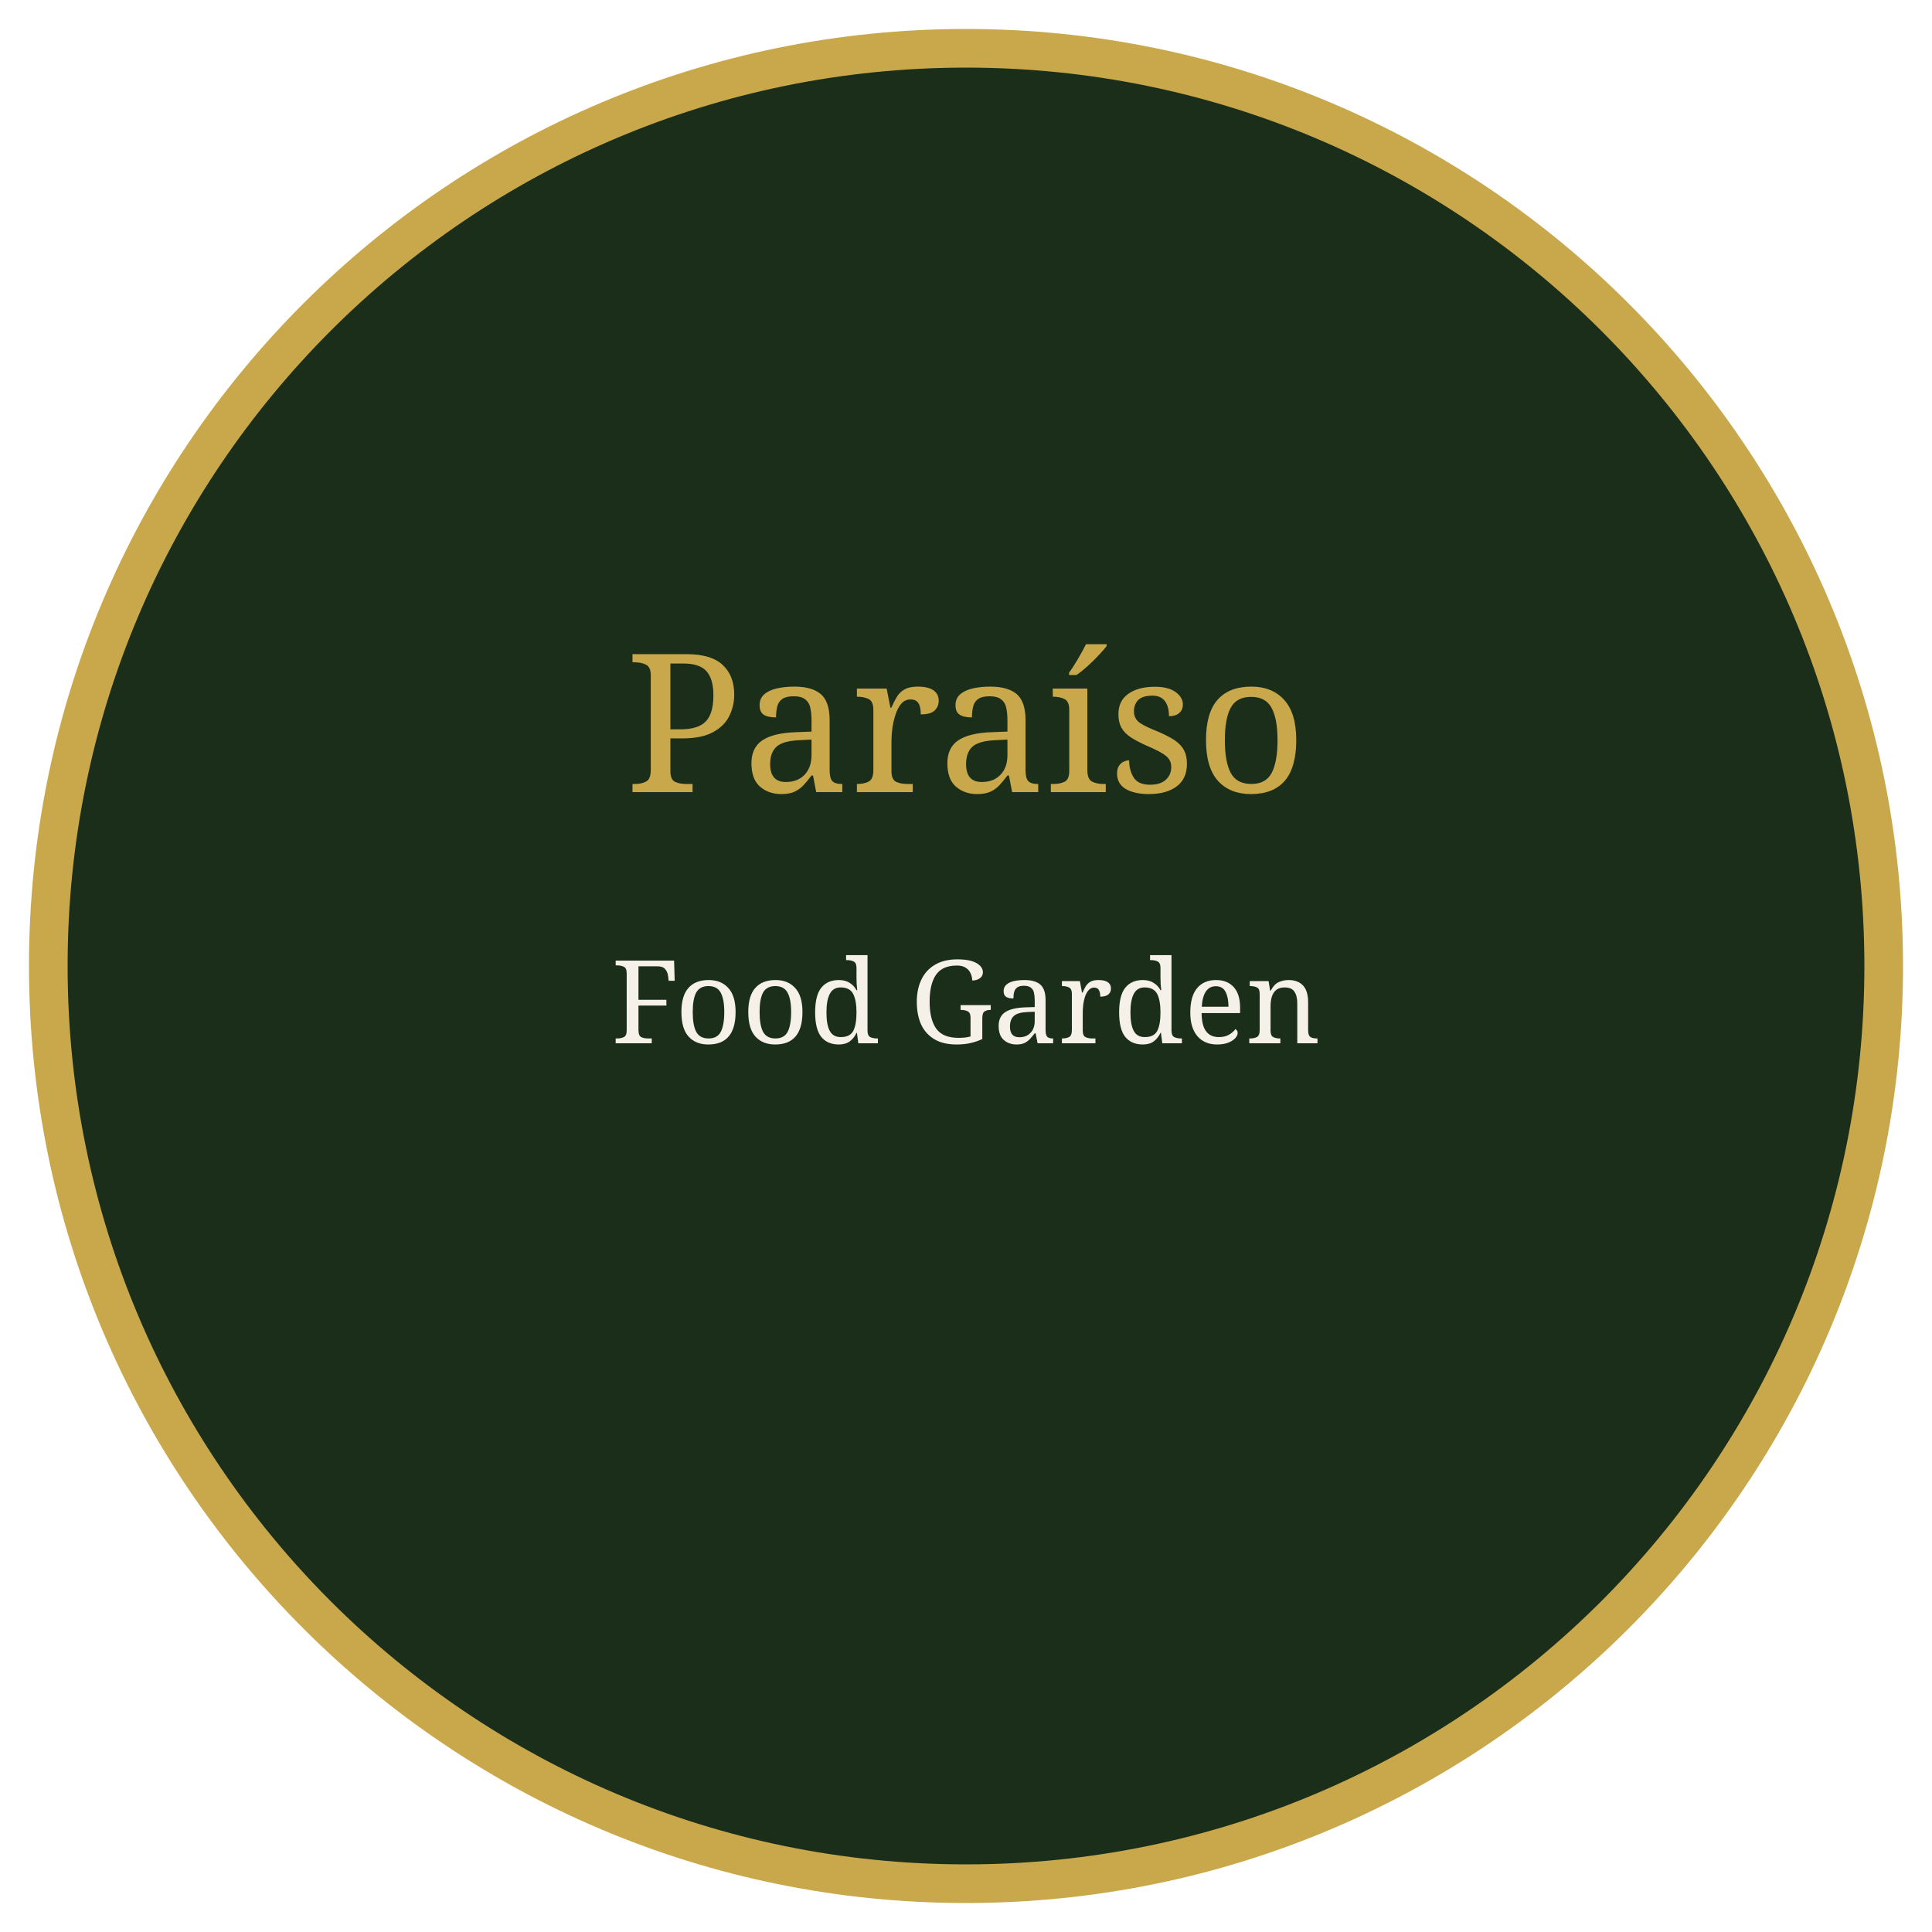
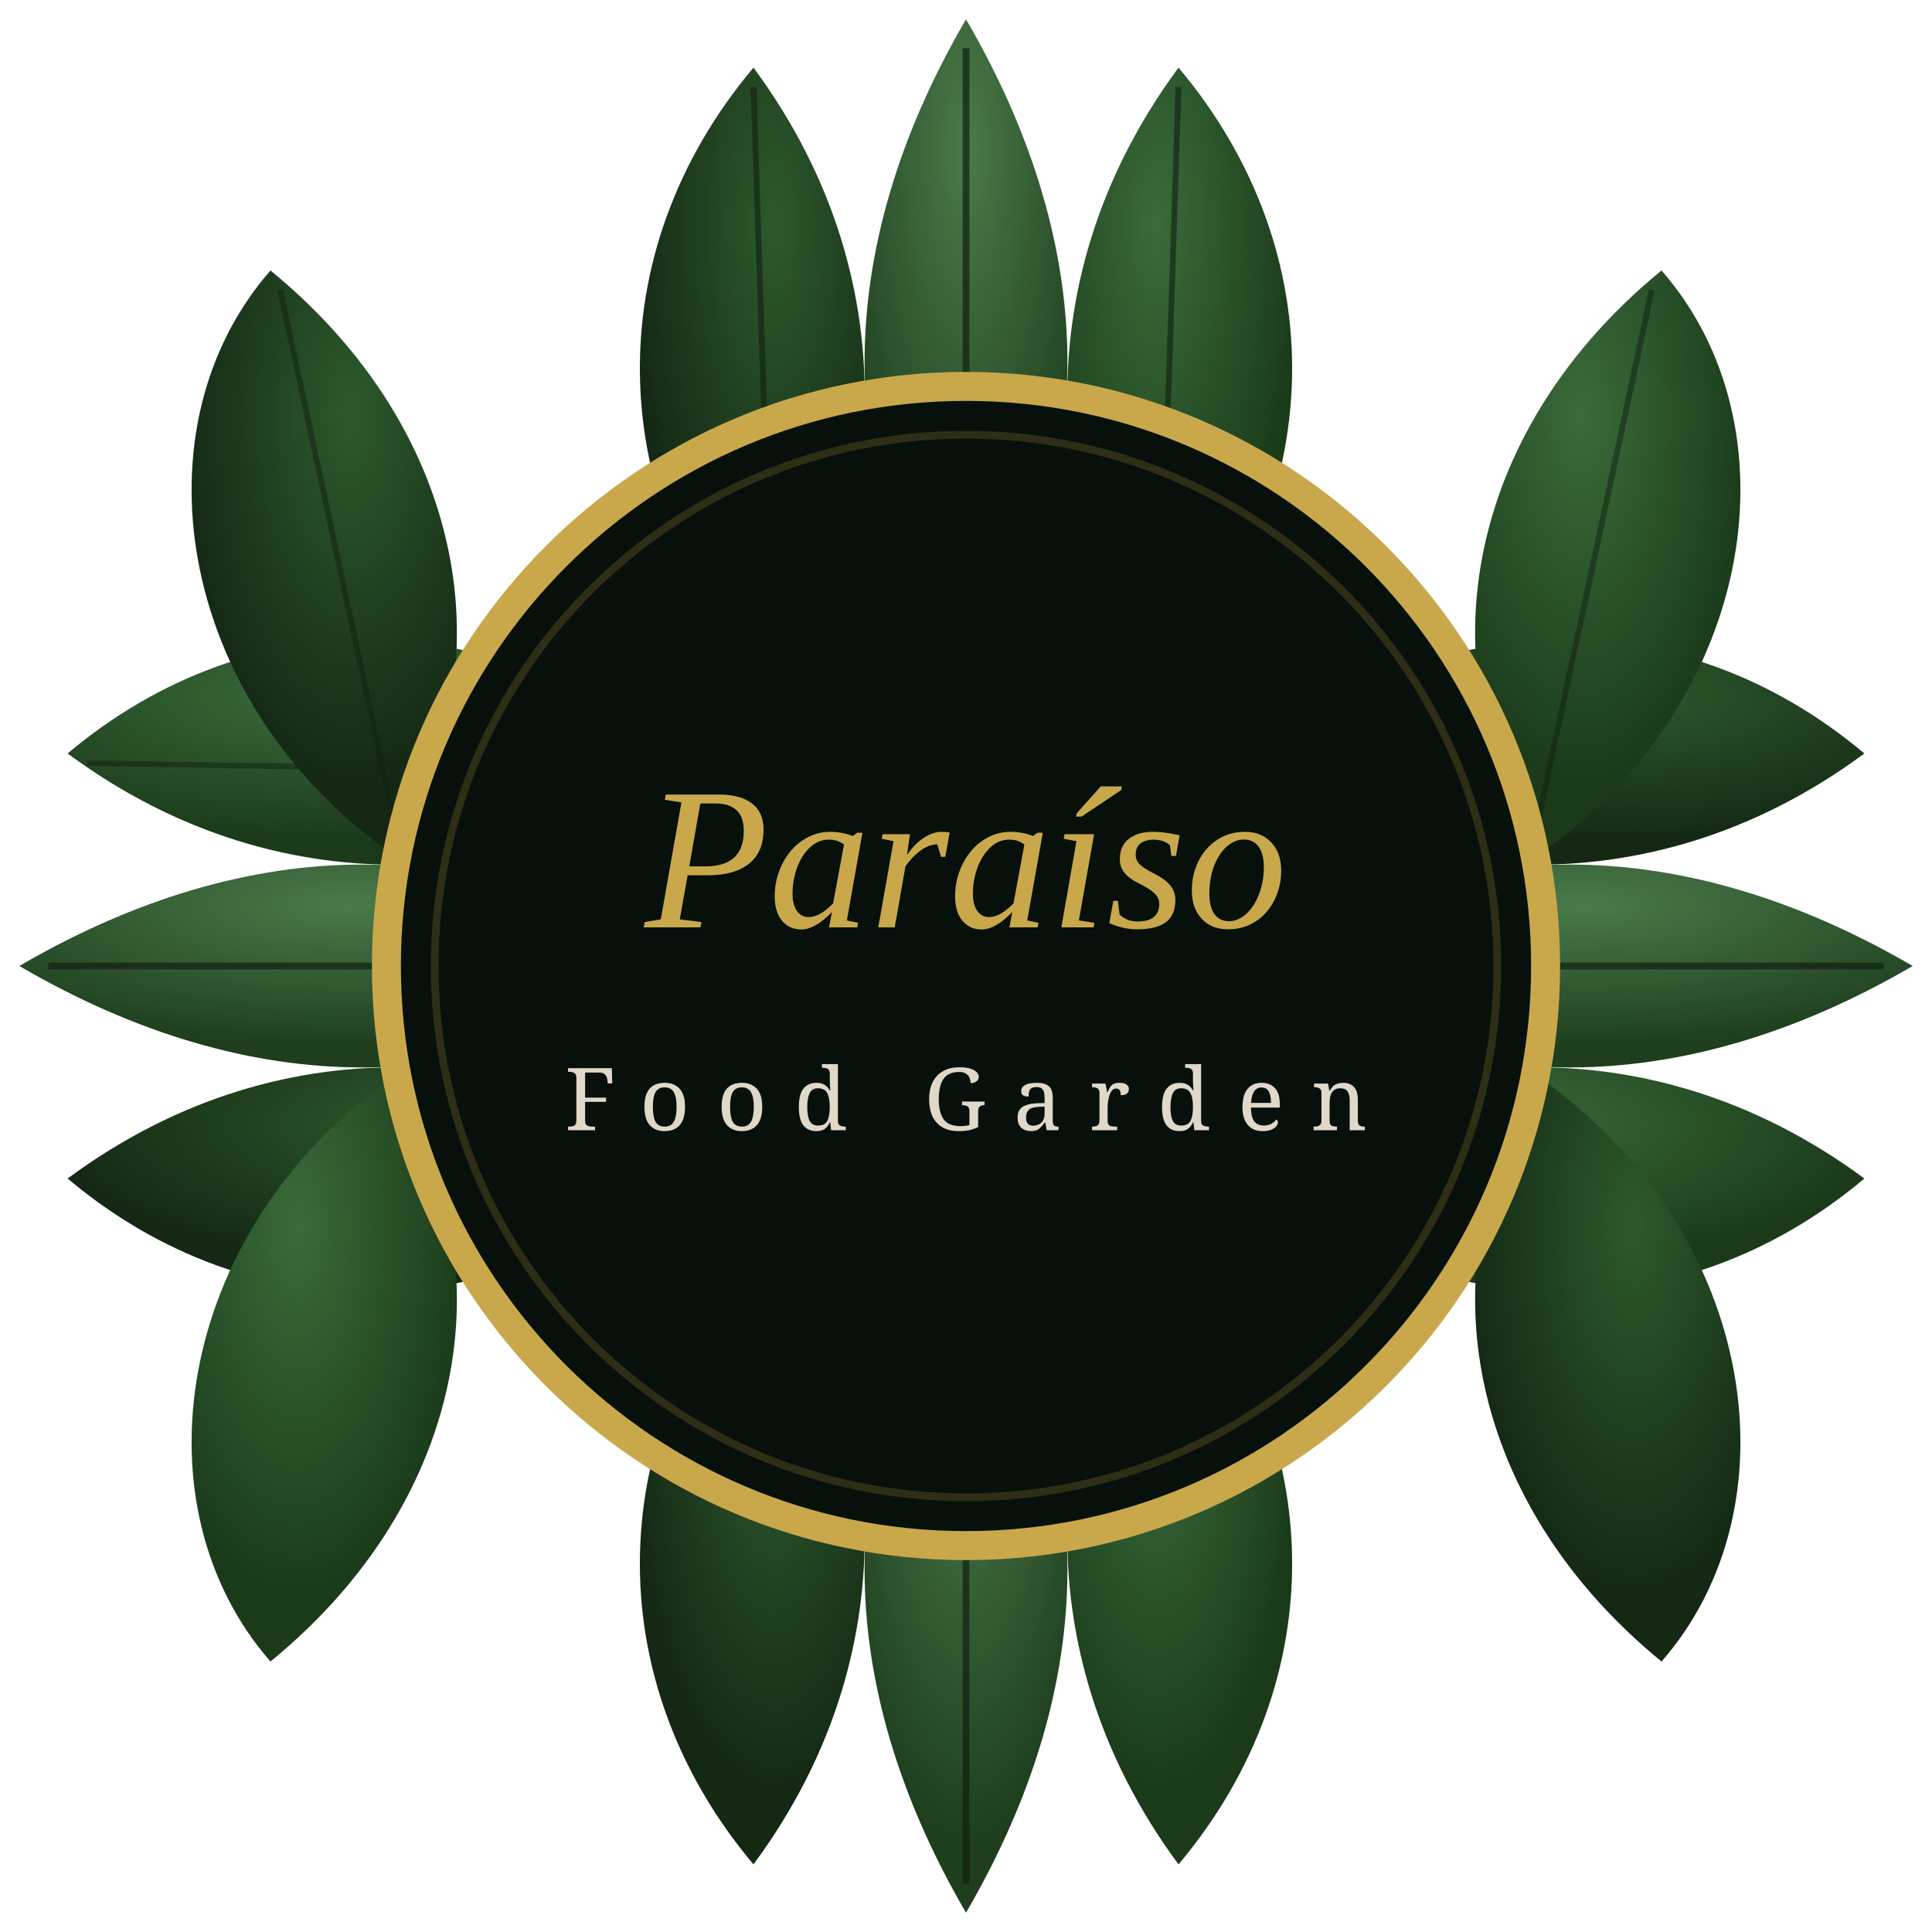
- <svg xmlns="http://www.w3.org/2000/svg" viewBox="0 0 200 200" width="200" height="200">
-   <circle cx="100" cy="100" r="95" fill="#1a2e1a" stroke="#c9a84c" stroke-width="4" />
-   <text x="100" y="82" text-anchor="middle" font-family="Georgia, serif" font-size="20" fill="#c9a84c">Paraíso</text>
-   <text x="100" y="108" text-anchor="middle" font-family="Georgia, serif" font-size="12" fill="#f5f0e8">Food Garden</text>
+ <svg xmlns="http://www.w3.org/2000/svg" viewBox="0 0 200 200">
+   <defs>
+     <radialGradient id="lg1" cx="40%" cy="25%" r="65%">
+       <stop offset="0%" stop-color="#3a6b3a" />
+       <stop offset="100%" stop-color="#1a3a1a" />
+     </radialGradient>
+     <radialGradient id="lg2" cx="60%" cy="25%" r="65%">
+       <stop offset="0%" stop-color="#2d5a2d" />
+       <stop offset="100%" stop-color="#142814" />
+     </radialGradient>
+     <radialGradient id="lg3" cx="50%" cy="20%" r="70%">
+       <stop offset="0%" stop-color="#4a7a4a" />
+       <stop offset="100%" stop-color="#1e3e1e" />
+     </radialGradient>
+   </defs>
+   <path d="M100 2 C114 26 114 50 100 70 C86 50 86 26 100 2Z" fill="url(#lg3)" />
+   <line x1="100" y1="5" x2="100" y2="68" stroke="#0f200f" stroke-width="0.7" opacity="0.7" />
+   <path d="M78 7 C95 30 91 56 80 72 C62 52 62 26 78 7Z" fill="url(#lg2)" />
+   <line x1="78" y1="9" x2="80" y2="70" stroke="#0f200f" stroke-width="0.6" opacity="0.6" />
+   <path d="M122 7 C105 30 109 56 120 72 C138 52 138 26 122 7Z" fill="url(#lg1)" />
+   <line x1="122" y1="9" x2="120" y2="70" stroke="#0f200f" stroke-width="0.6" opacity="0.6" />
+   <path d="M100 198 C114 174 114 150 100 130 C86 150 86 174 100 198Z" fill="url(#lg3)" />
+   <line x1="100" y1="195" x2="100" y2="132" stroke="#0f200f" stroke-width="0.7" opacity="0.7" />
+   <path d="M78 193 C95 170 91 144 80 128 C62 148 62 174 78 193Z" fill="url(#lg2)" />
+   <path d="M122 193 C105 170 109 144 120 128 C138 148 138 174 122 193Z" fill="url(#lg1)" />
+   <path d="M2 100 C26 86 50 86 70 100 C50 114 26 114 2 100Z" fill="url(#lg3)" />
+   <line x1="5" y1="100" x2="68" y2="100" stroke="#0f200f" stroke-width="0.7" opacity="0.7" />
+   <path d="M7 78 C30 95 56 91 72 80 C52 62 26 62 7 78Z" fill="url(#lg1)" />
+   <line x1="9" y1="79" x2="70" y2="80" stroke="#0f200f" stroke-width="0.6" opacity="0.5" />
+   <path d="M7 122 C30 105 56 109 72 120 C52 138 26 138 7 122Z" fill="url(#lg2)" />
+   <path d="M198 100 C174 86 150 86 130 100 C150 114 174 114 198 100Z" fill="url(#lg3)" />
+   <line x1="195" y1="100" x2="132" y2="100" stroke="#0f200f" stroke-width="0.7" opacity="0.7" />
+   <path d="M193 78 C170 95 144 91 128 80 C148 62 174 62 193 78Z" fill="url(#lg2)" />
+   <path d="M193 122 C170 105 144 109 128 120 C148 138 174 138 193 122Z" fill="url(#lg1)" />
+   <path d="M28 28 C50 46 52 72 40 88 C18 72 14 44 28 28Z" fill="url(#lg2)" />
+   <line x1="29" y1="30" x2="41" y2="86" stroke="#0f200f" stroke-width="0.6" opacity="0.5" />
+   <path d="M172 28 C150 46 148 72 160 88 C182 72 186 44 172 28Z" fill="url(#lg1)" />
+   <line x1="171" y1="30" x2="159" y2="86" stroke="#0f200f" stroke-width="0.6" opacity="0.5" />
+   <path d="M28 172 C50 154 52 128 40 112 C18 128 14 156 28 172Z" fill="url(#lg1)" />
+   <path d="M172 172 C150 154 148 128 160 112 C182 128 186 156 172 172Z" fill="url(#lg2)" />
+   <circle cx="100" cy="100" r="60" fill="#07100a" />
+   <circle cx="100" cy="100" r="60" fill="none" stroke="#c9a84c" stroke-width="3" />
+   <circle cx="100" cy="100" r="55" fill="none" stroke="rgba(201,168,76,0.2)" stroke-width="0.8" />
+   <text x="100" y="96" text-anchor="middle" font-family="Georgia, 'Times New Roman', serif" font-size="21" fill="#c9a84c" font-style="italic">Paraíso</text>
+   <text x="100" y="117" text-anchor="middle" font-family="Georgia, serif" font-size="9" fill="#e0d8c8" letter-spacing="2.8">Food Garden</text>
</svg>
